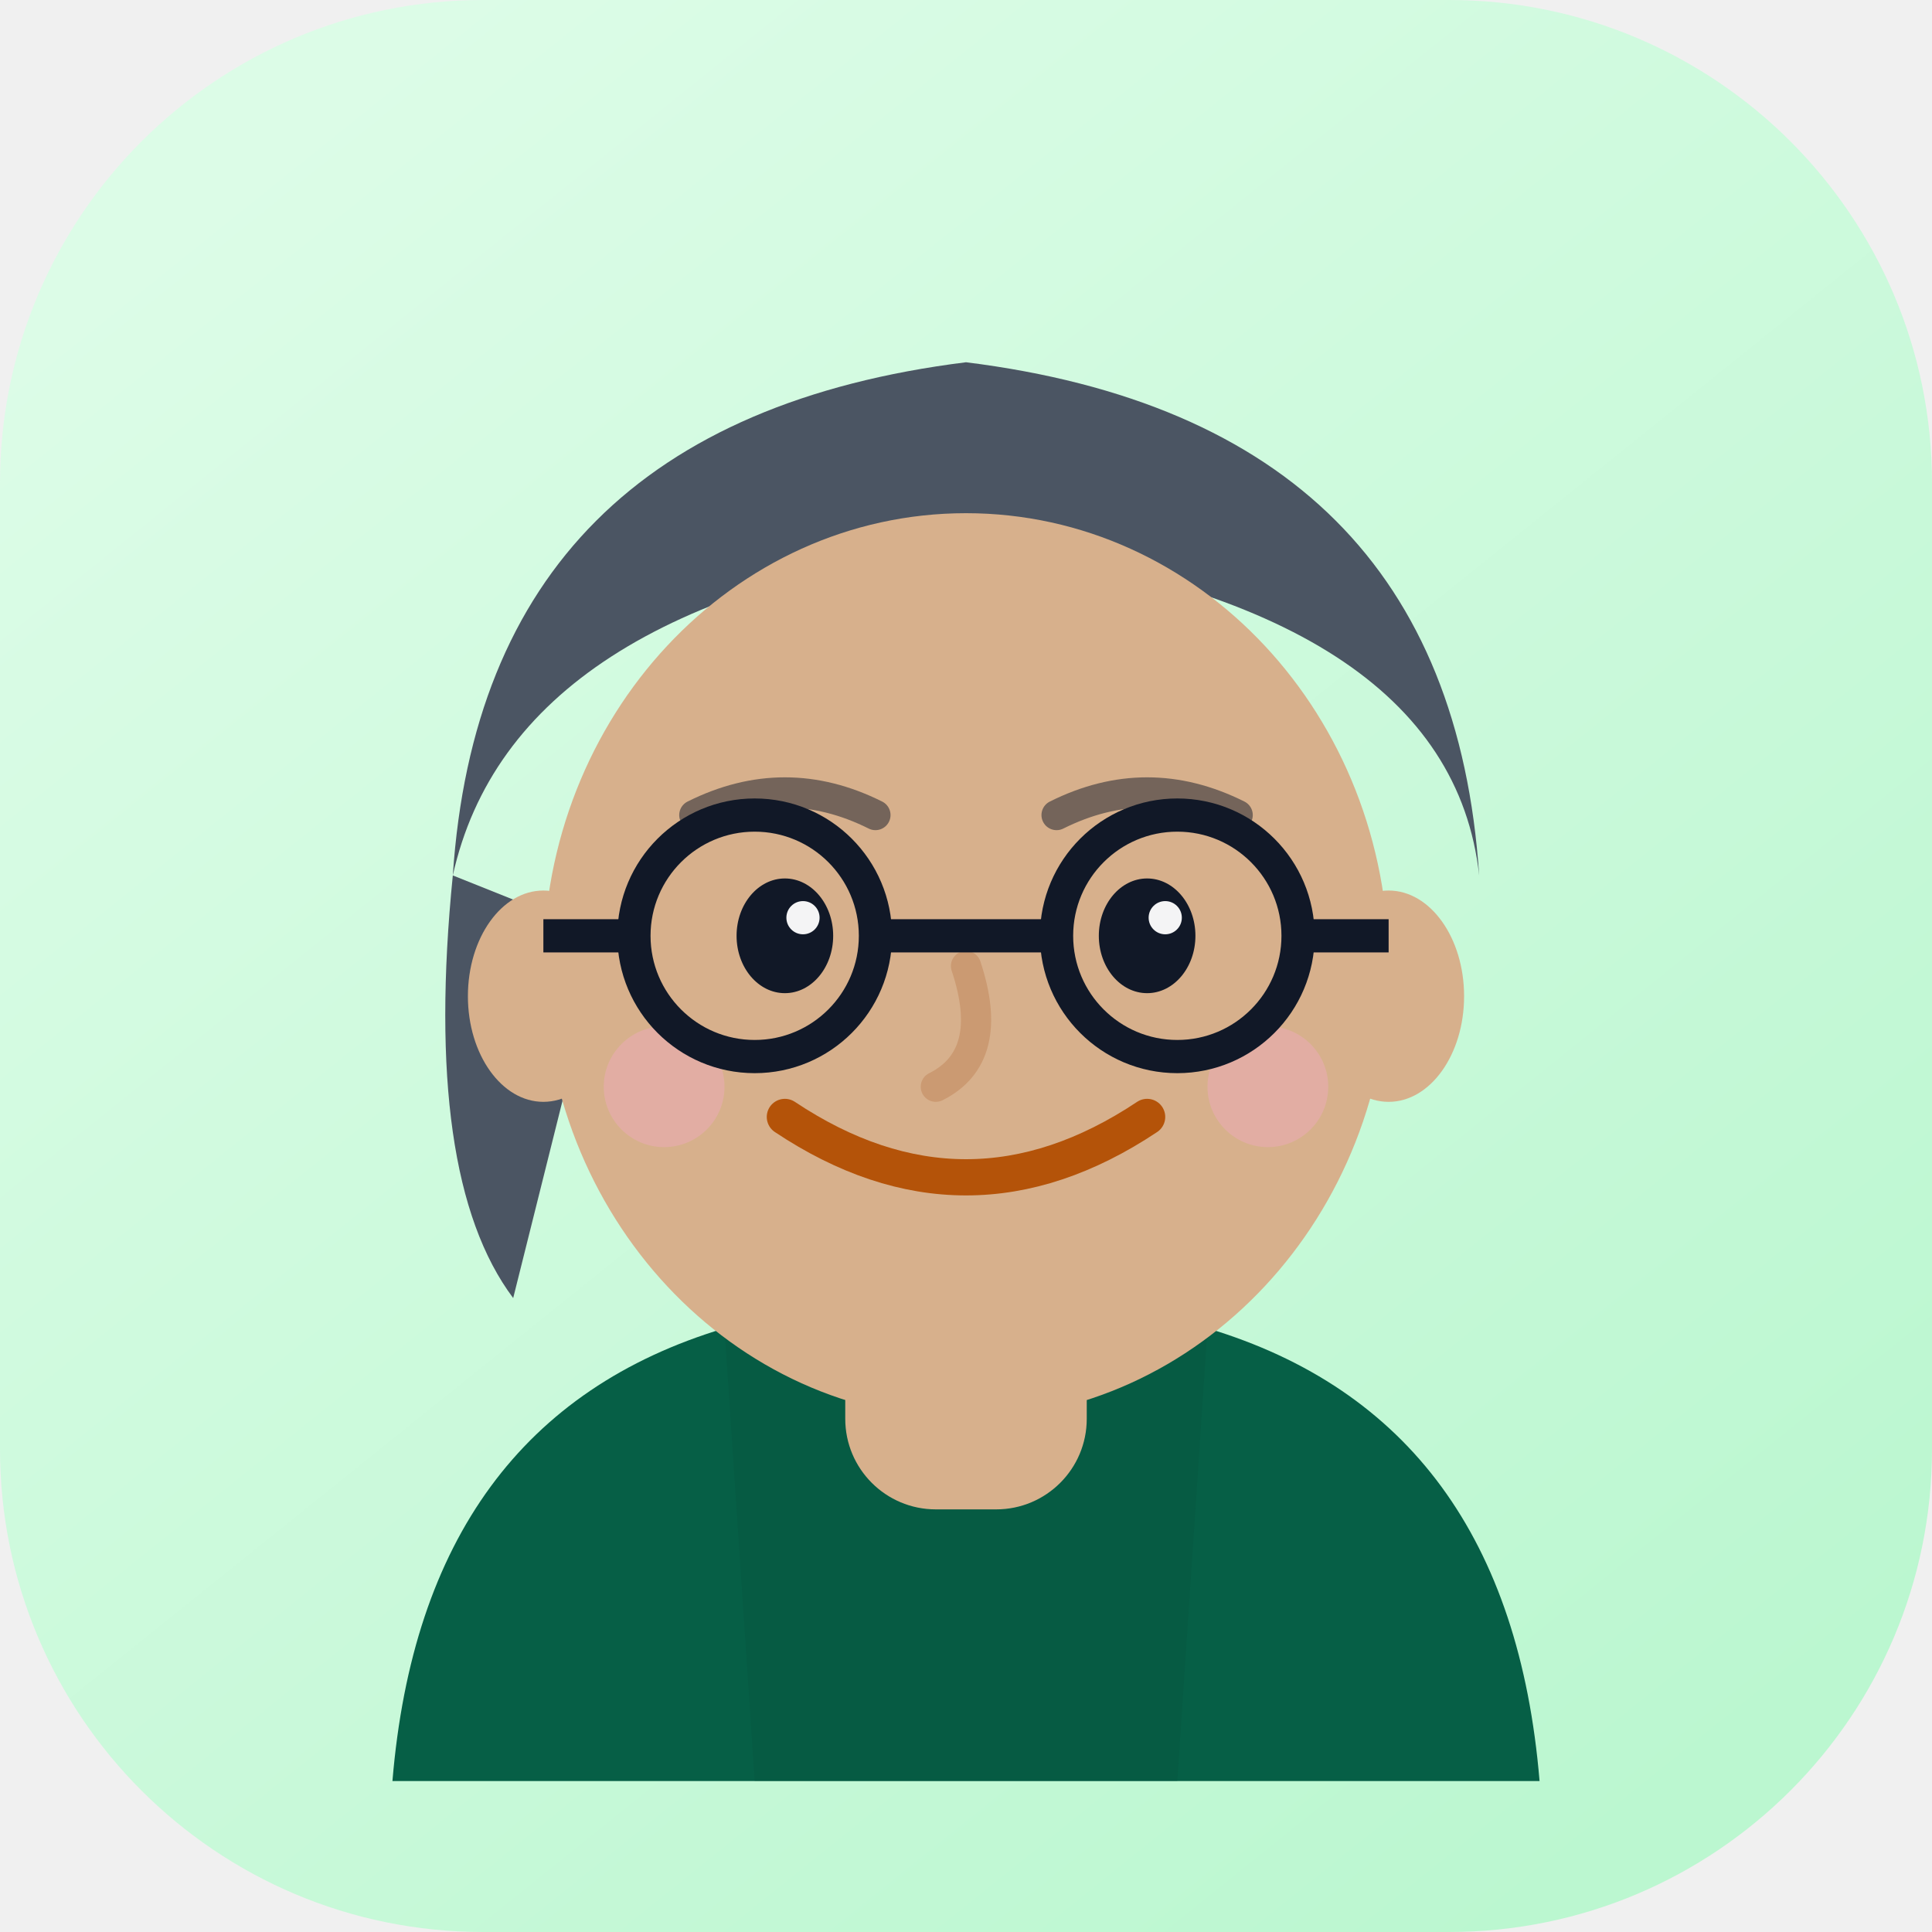
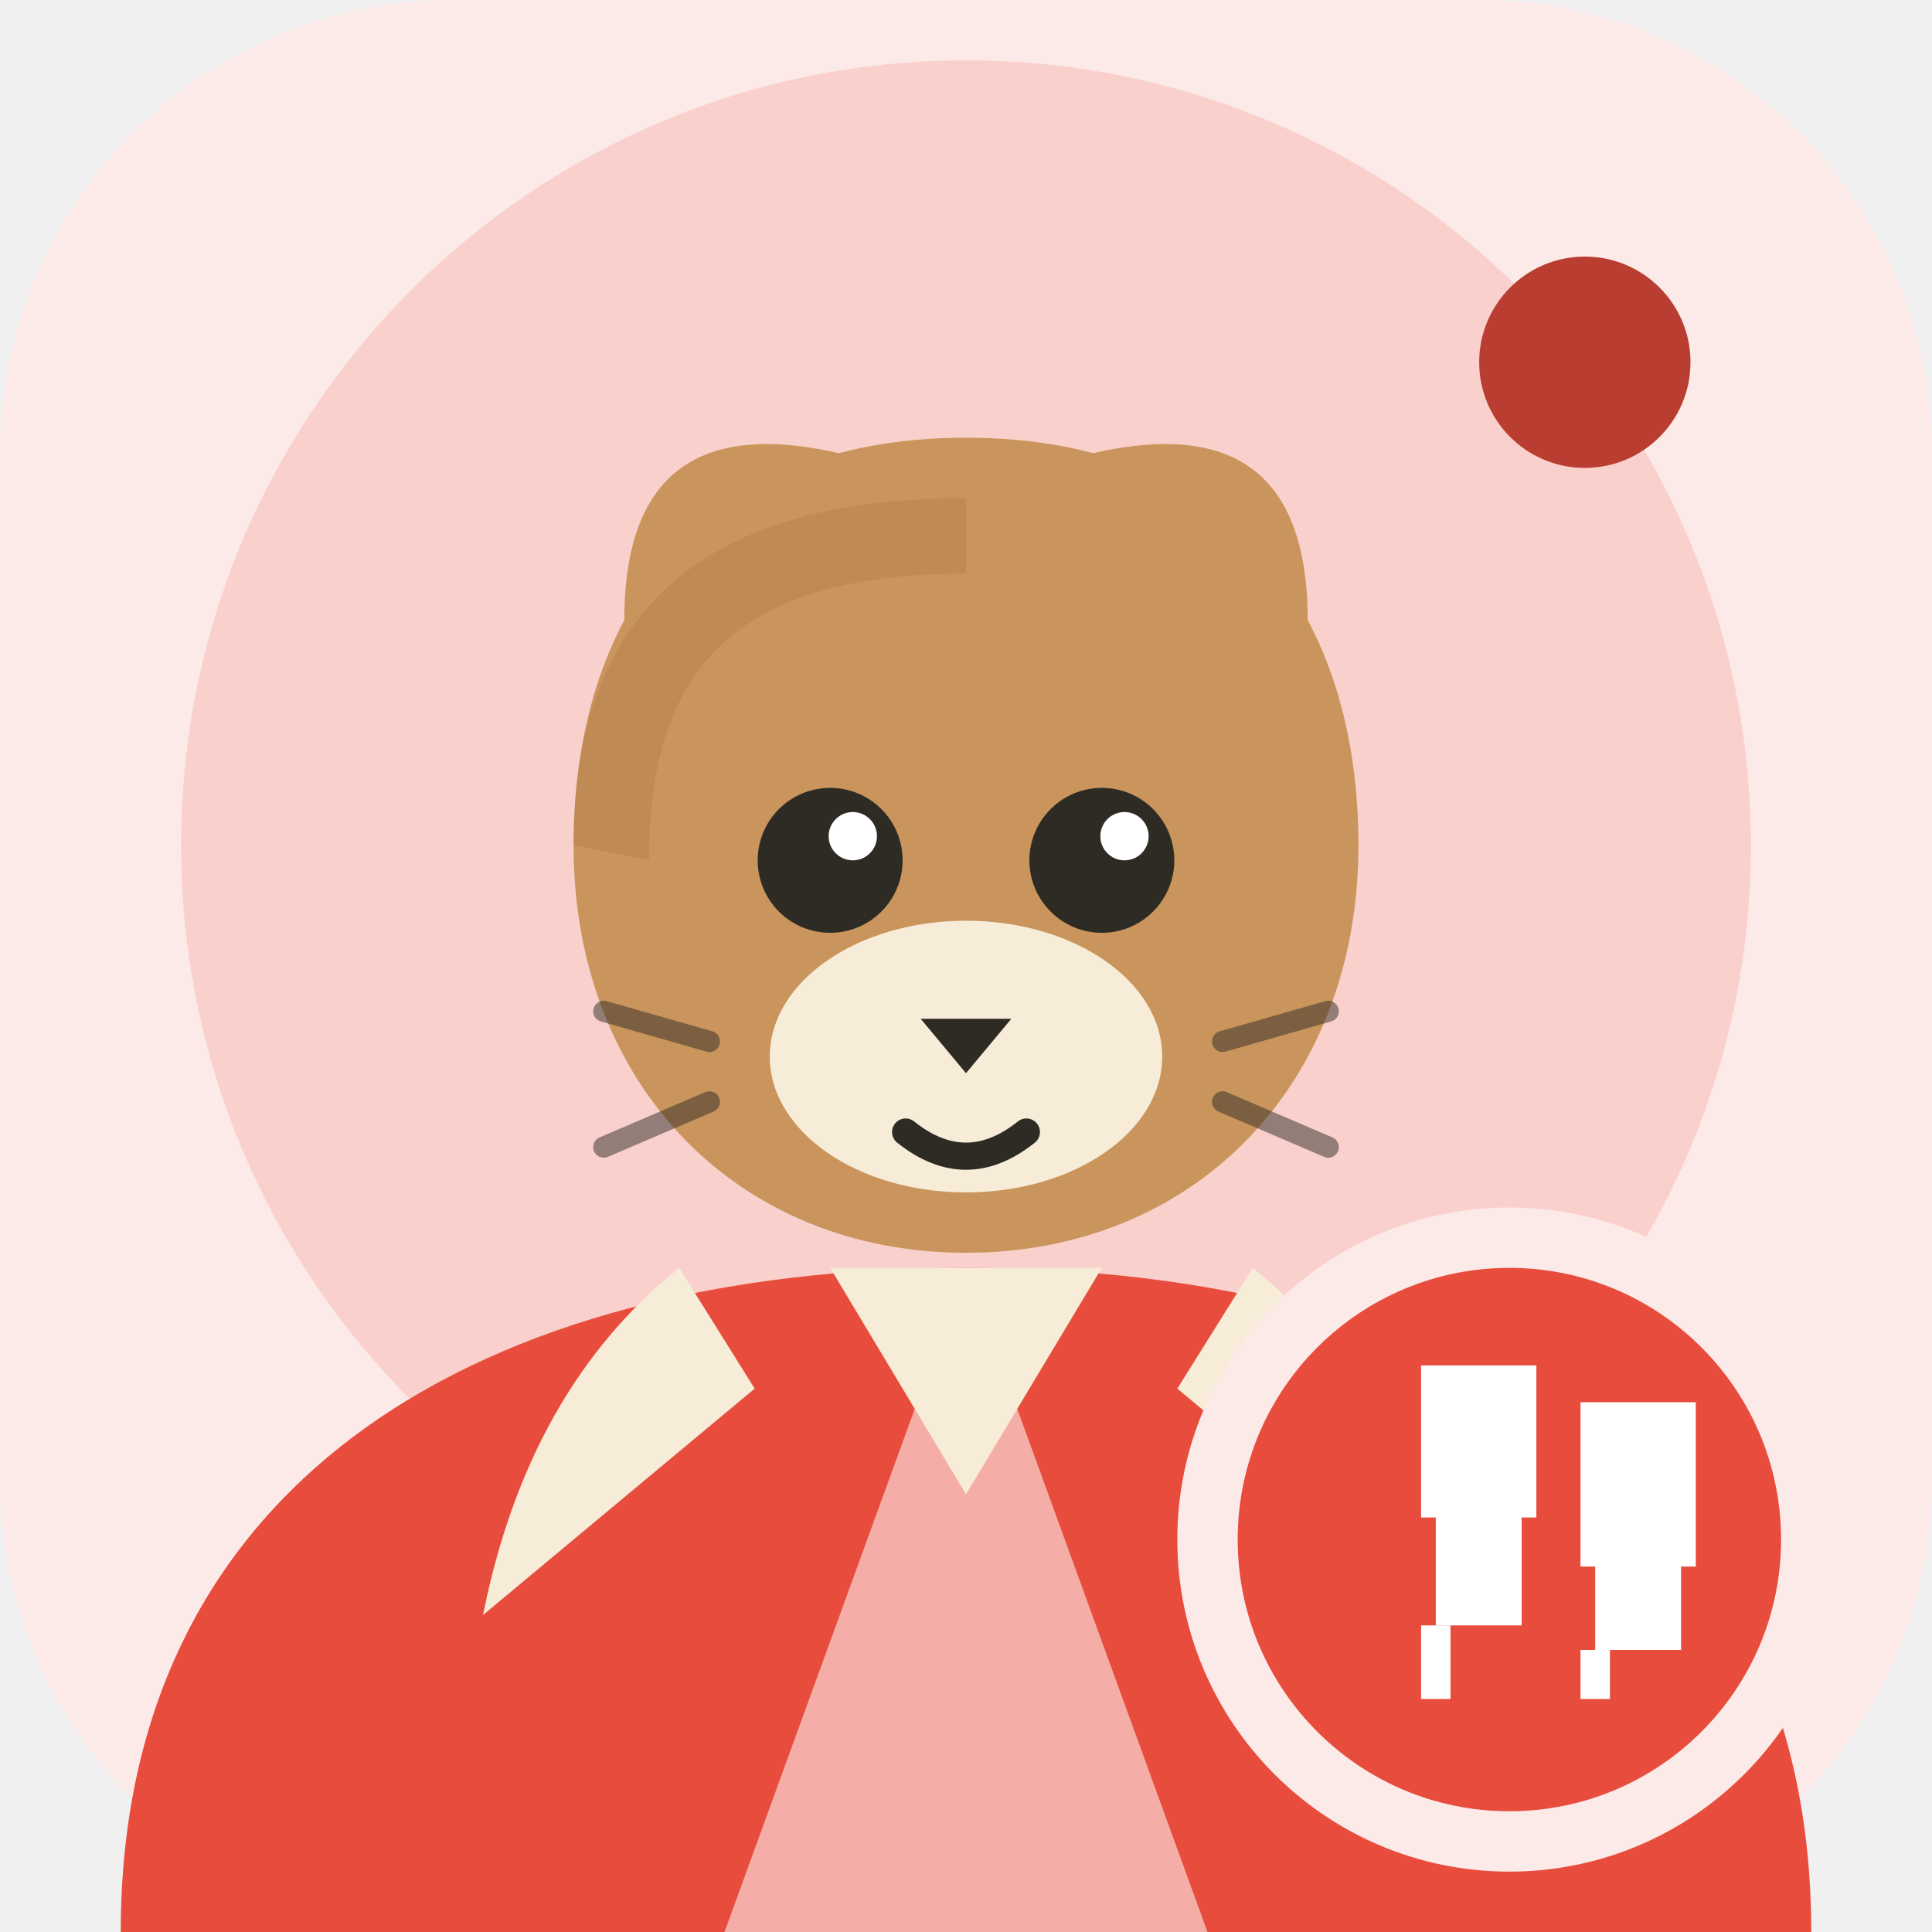
- <svg xmlns="http://www.w3.org/2000/svg" viewBox="0 0 128 128" role="img" aria-label="stock-assistant">
-   <defs>
-     <linearGradient id="bg-stock-assistant" x1="20" y1="8" x2="110" y2="120" gradientUnits="userSpaceOnUse">
-       <stop stop-color="#DCFCE7" />
-       <stop offset="1" stop-color="#BBF7D0" />
-     </linearGradient>
-   </defs>
-   <rect width="128" height="128" rx="32" fill="url(#bg-stock-assistant)" />
-   <path d="M26 118 Q28 94 48 88 Q64 84 80 88 Q100 94 102 118 Z" fill="#065F46" />
-   <path d="M48 88 Q64 96 80 88 L78 118 H50 Z" fill="#064E3B" opacity="0.28" />
-   <path d="M30 58 Q32 28 64 24 Q96 28 98 58 Q96 40 64 36 Q34 40 30 58Z" fill="#4B5563" />
-   <path d="M30 58 Q28 78 34 86 L40 62 Z" fill="#4B5563" />
-   <rect x="56" y="86" width="16" height="14" rx="6" fill="#D7B08C" />
-   <ellipse cx="64" cy="64" rx="28" ry="30" fill="#D7B08C" />
-   <ellipse cx="36" cy="66" rx="5" ry="7" fill="#D7B08C" />
-   <ellipse cx="92" cy="66" rx="5" ry="7" fill="#D7B08C" />
-   <ellipse cx="52" cy="62" rx="3.2" ry="3.8" fill="#111827" />
-   <ellipse cx="76" cy="62" rx="3.2" ry="3.8" fill="#111827" />
-   <circle cx="53.2" cy="60.8" r="1.1" fill="#fff" opacity="0.95" />
-   <circle cx="77.2" cy="60.8" r="1.1" fill="#fff" opacity="0.95" />
-   <path d="M46 54 Q52 51 58 54" fill="none" stroke="#111827" stroke-width="2" stroke-linecap="round" opacity="0.5" />
-   <path d="M70 54 Q76 51 82 54" fill="none" stroke="#111827" stroke-width="2" stroke-linecap="round" opacity="0.5" />
-   <path d="M64 64 Q66 70 62 72" fill="none" stroke="#C08457" stroke-width="2" stroke-linecap="round" opacity="0.5" />
-   <path d="M52 74 Q64 82 76 74" fill="none" stroke="#B45309" stroke-width="2.4" stroke-linecap="round" />
-   <circle cx="44" cy="72" r="4" fill="#F9A8D4" opacity="0.32" />
-   <circle cx="84" cy="72" r="4" fill="#F9A8D4" opacity="0.32" />
-   <g stroke="#111827" stroke-width="2.2" fill="none">
-     <circle cx="50" cy="62" r="8" />
-     <circle cx="78" cy="62" r="8" />
-     <path d="M58 62 H70" />
-     <path d="M42 62 H36" />
-     <path d="M86 62 H92" />
+ <svg xmlns="http://www.w3.org/2000/svg" viewBox="0 0 128 128" width="128" height="128">
+   <rect width="128" height="128" rx="30" fill="#FCEAE8" />
+   <circle cx="64" cy="56" r="52" fill="#F9D0CC" />
+   <path d="M8 128 c0 -30 24 -44 56 -44 s56 14 56 44 Z" fill="#e74c3c" />
+   <path d="M64 84 l-16 44 h32 Z" fill="#F4AEA7" />
+   <path d="M64 84 l-9 0 l9 15 l9 -15 Z" fill="#F7ECD8" />
+   <path d="M45 84 q-10 8 -13 23 l18 -15 Z" fill="#F7ECD8" />
+   <path d="M83 84 q10 8 13 23 l-18 -15 Z" fill="#F7ECD8" />
+   <path d="M42 48 Q38 24 59 31 Q52 42 51 52 Z" fill="#C9955C" />
+   <path d="M86 48 Q90 24 69 31 Q76 42 77 52 Z" fill="#C9955C" />
+   <path d="M47 45 Q44 31 56 34 Q51 42 51 48 Z" fill="#F7ECD8" />
+   <path d="M81 45 Q84 31 72 34 Q77 42 77 48 Z" fill="#F7ECD8" />
+   <path d="M64 29 c-18 0 -26 12 -26 27 0 16 11 27 26 27 s26 -11 26 -27 c0 -15 -8 -27 -26 -27 Z" fill="#C9955C" />
+   <path d="M38 56 c0 -15 8 -23 26 -23 v5 c-16 0 -21 7 -21 19 Z" fill="#AE7B46" opacity=".4" />
+   <ellipse cx="64" cy="70" rx="13" ry="9" fill="#F7ECD8" />
+   <path d="M47 69 l-7 -2 M47 73 l-7 3 M81 69 l7 -2 M81 73 l7 3" stroke="#2E2A24" stroke-width="1.4" stroke-linecap="round" opacity=".5" />
+   <circle cx="55" cy="57" r="4.8" fill="#2E2A24" />
+   <circle cx="73" cy="57" r="4.8" fill="#2E2A24" />
+   <circle cx="56.5" cy="55.4" r="1.6" fill="#FFFFFF" />
+   <circle cx="74.5" cy="55.4" r="1.6" fill="#FFFFFF" />
+   <path d="M61 67.5 h6 l-3 3.6 Z" fill="#2E2A24" />
+   <path d="M60 75 q4 3.2 8 0" stroke="#2E2A24" stroke-width="1.8" fill="none" stroke-linecap="round" />
+   <circle cx="100" cy="102" r="20" fill="#e74c3c" />
+   <circle cx="100" cy="102" r="20" fill="none" stroke="#FCEAE8" stroke-width="4" />
+   <g transform="translate(87,89) scale(0.8125)">
+     <path d="M10 2 v5 M10 3 h7 v10 h-7 Z M10 23 v6" stroke="#FFFFFF" stroke-width="2.4" fill="#FFFFFF" />
+     <path d="M10 13 h7 v10 h-7 Z" fill="#FFFFFF" />
+     <path d="M23 5 v3 M23 6 h7 v11 h-7 Z M23 25 v4" stroke="#FFFFFF" stroke-width="2.4" fill="#FFFFFF" />
+     <path d="M23 17 h7 v8 h-7 Z" fill="#FFFFFF" />
  </g>
+   <circle cx="105" cy="24" r="7" fill="#B93D30" />
</svg>
